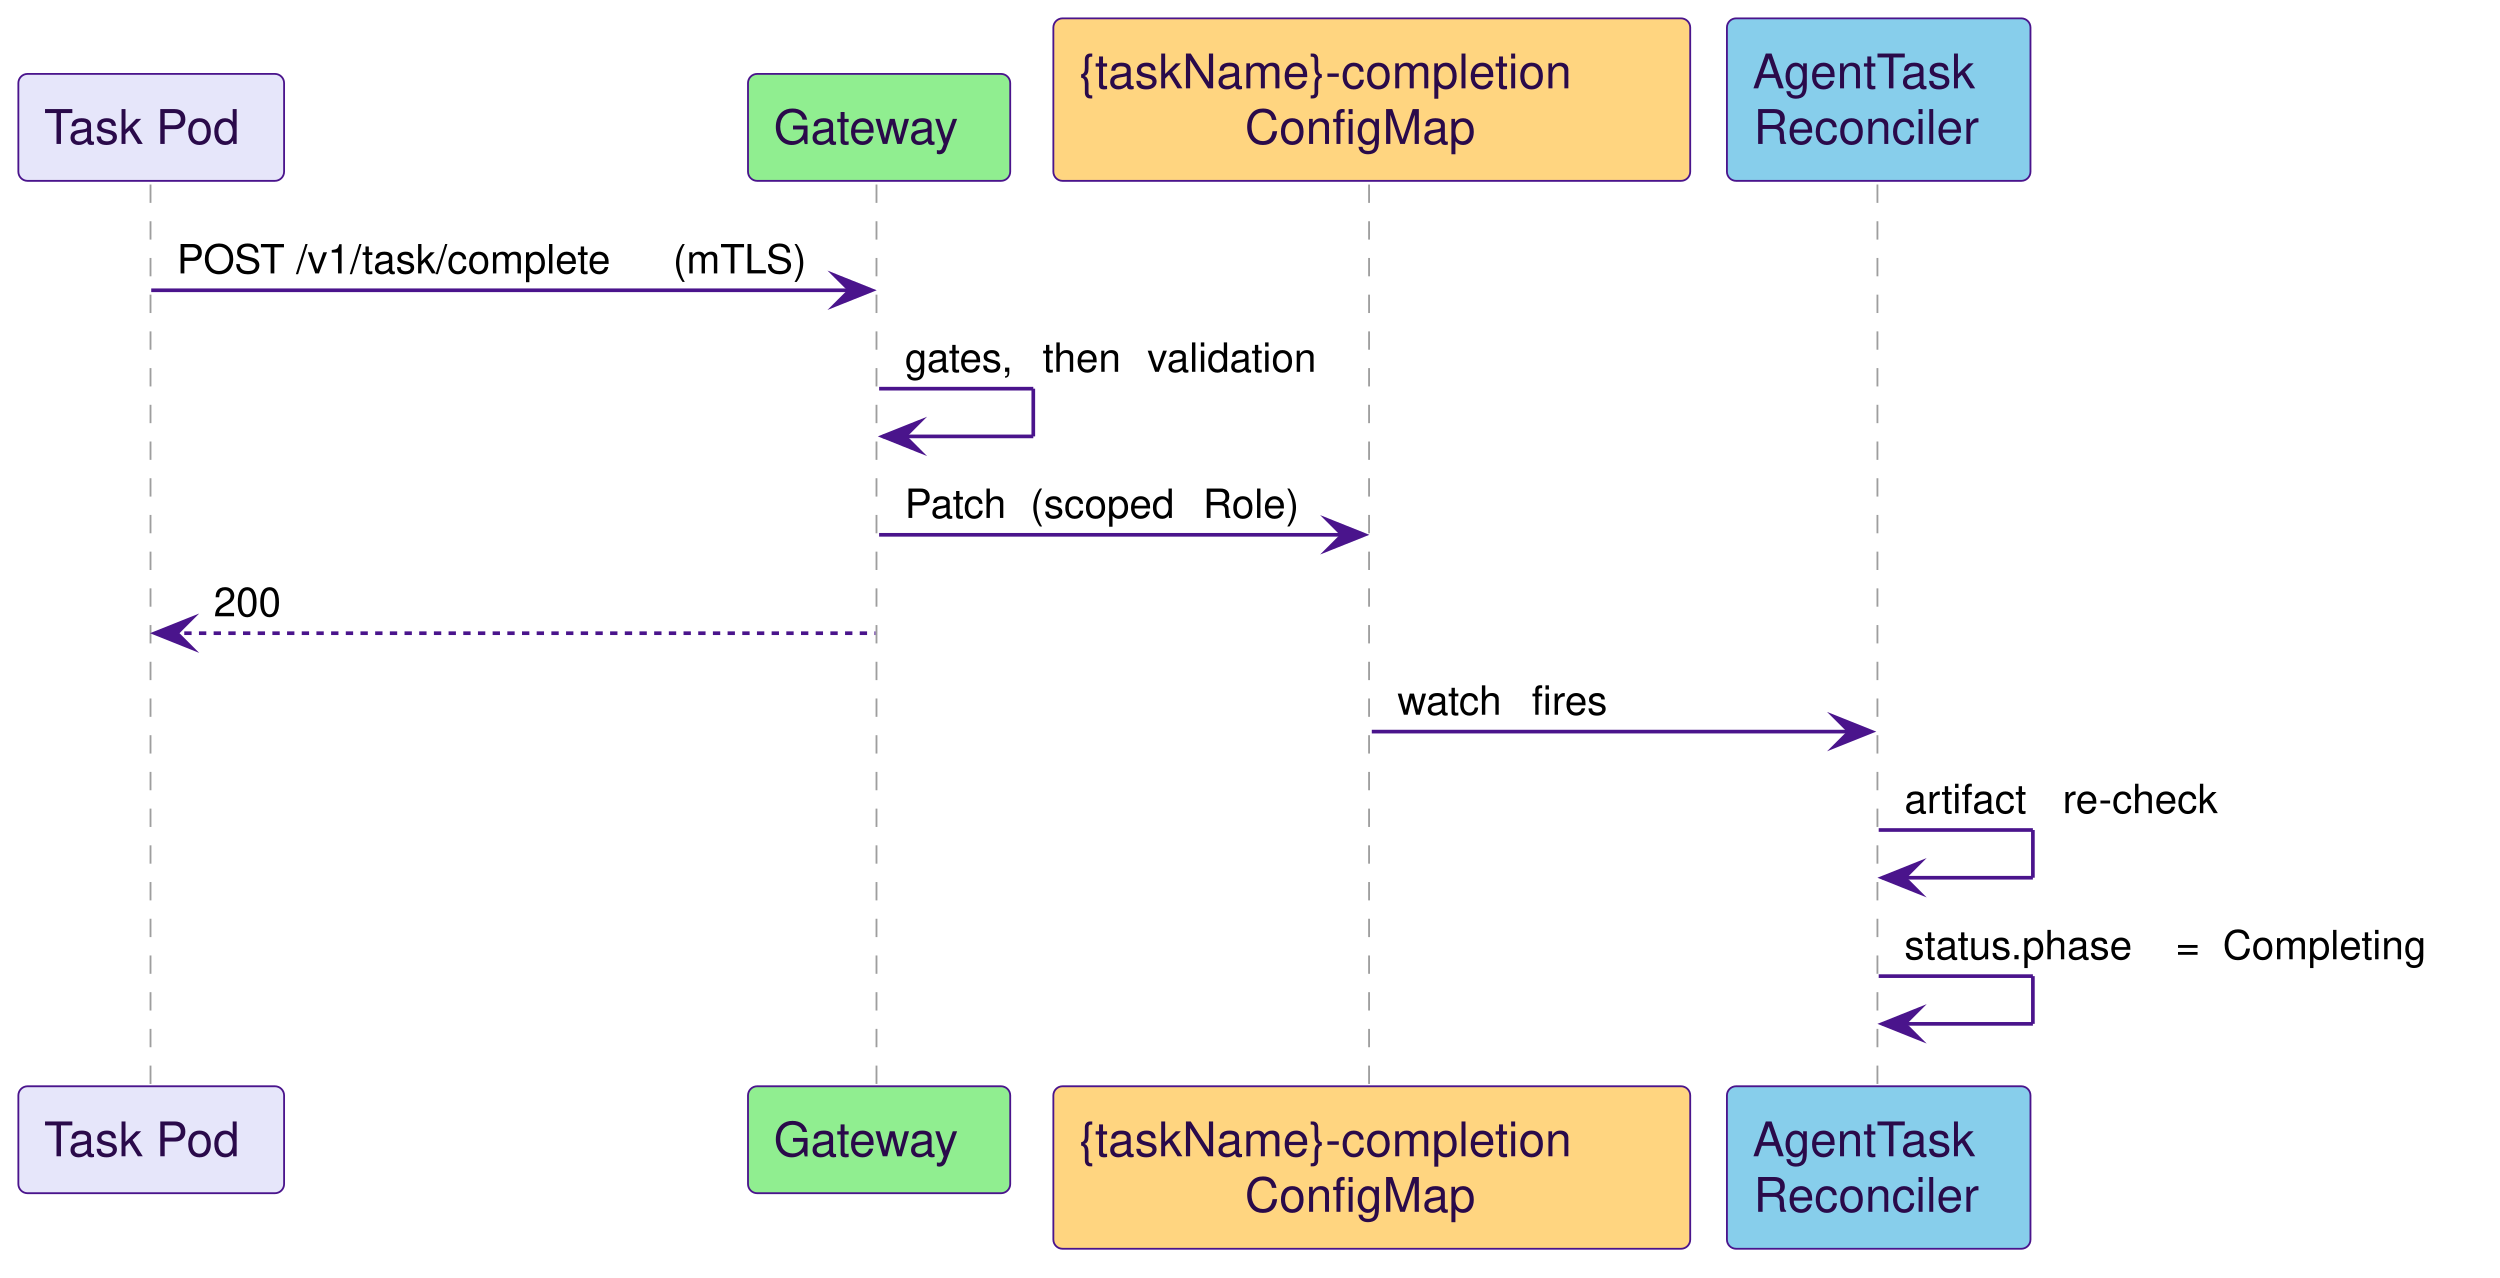
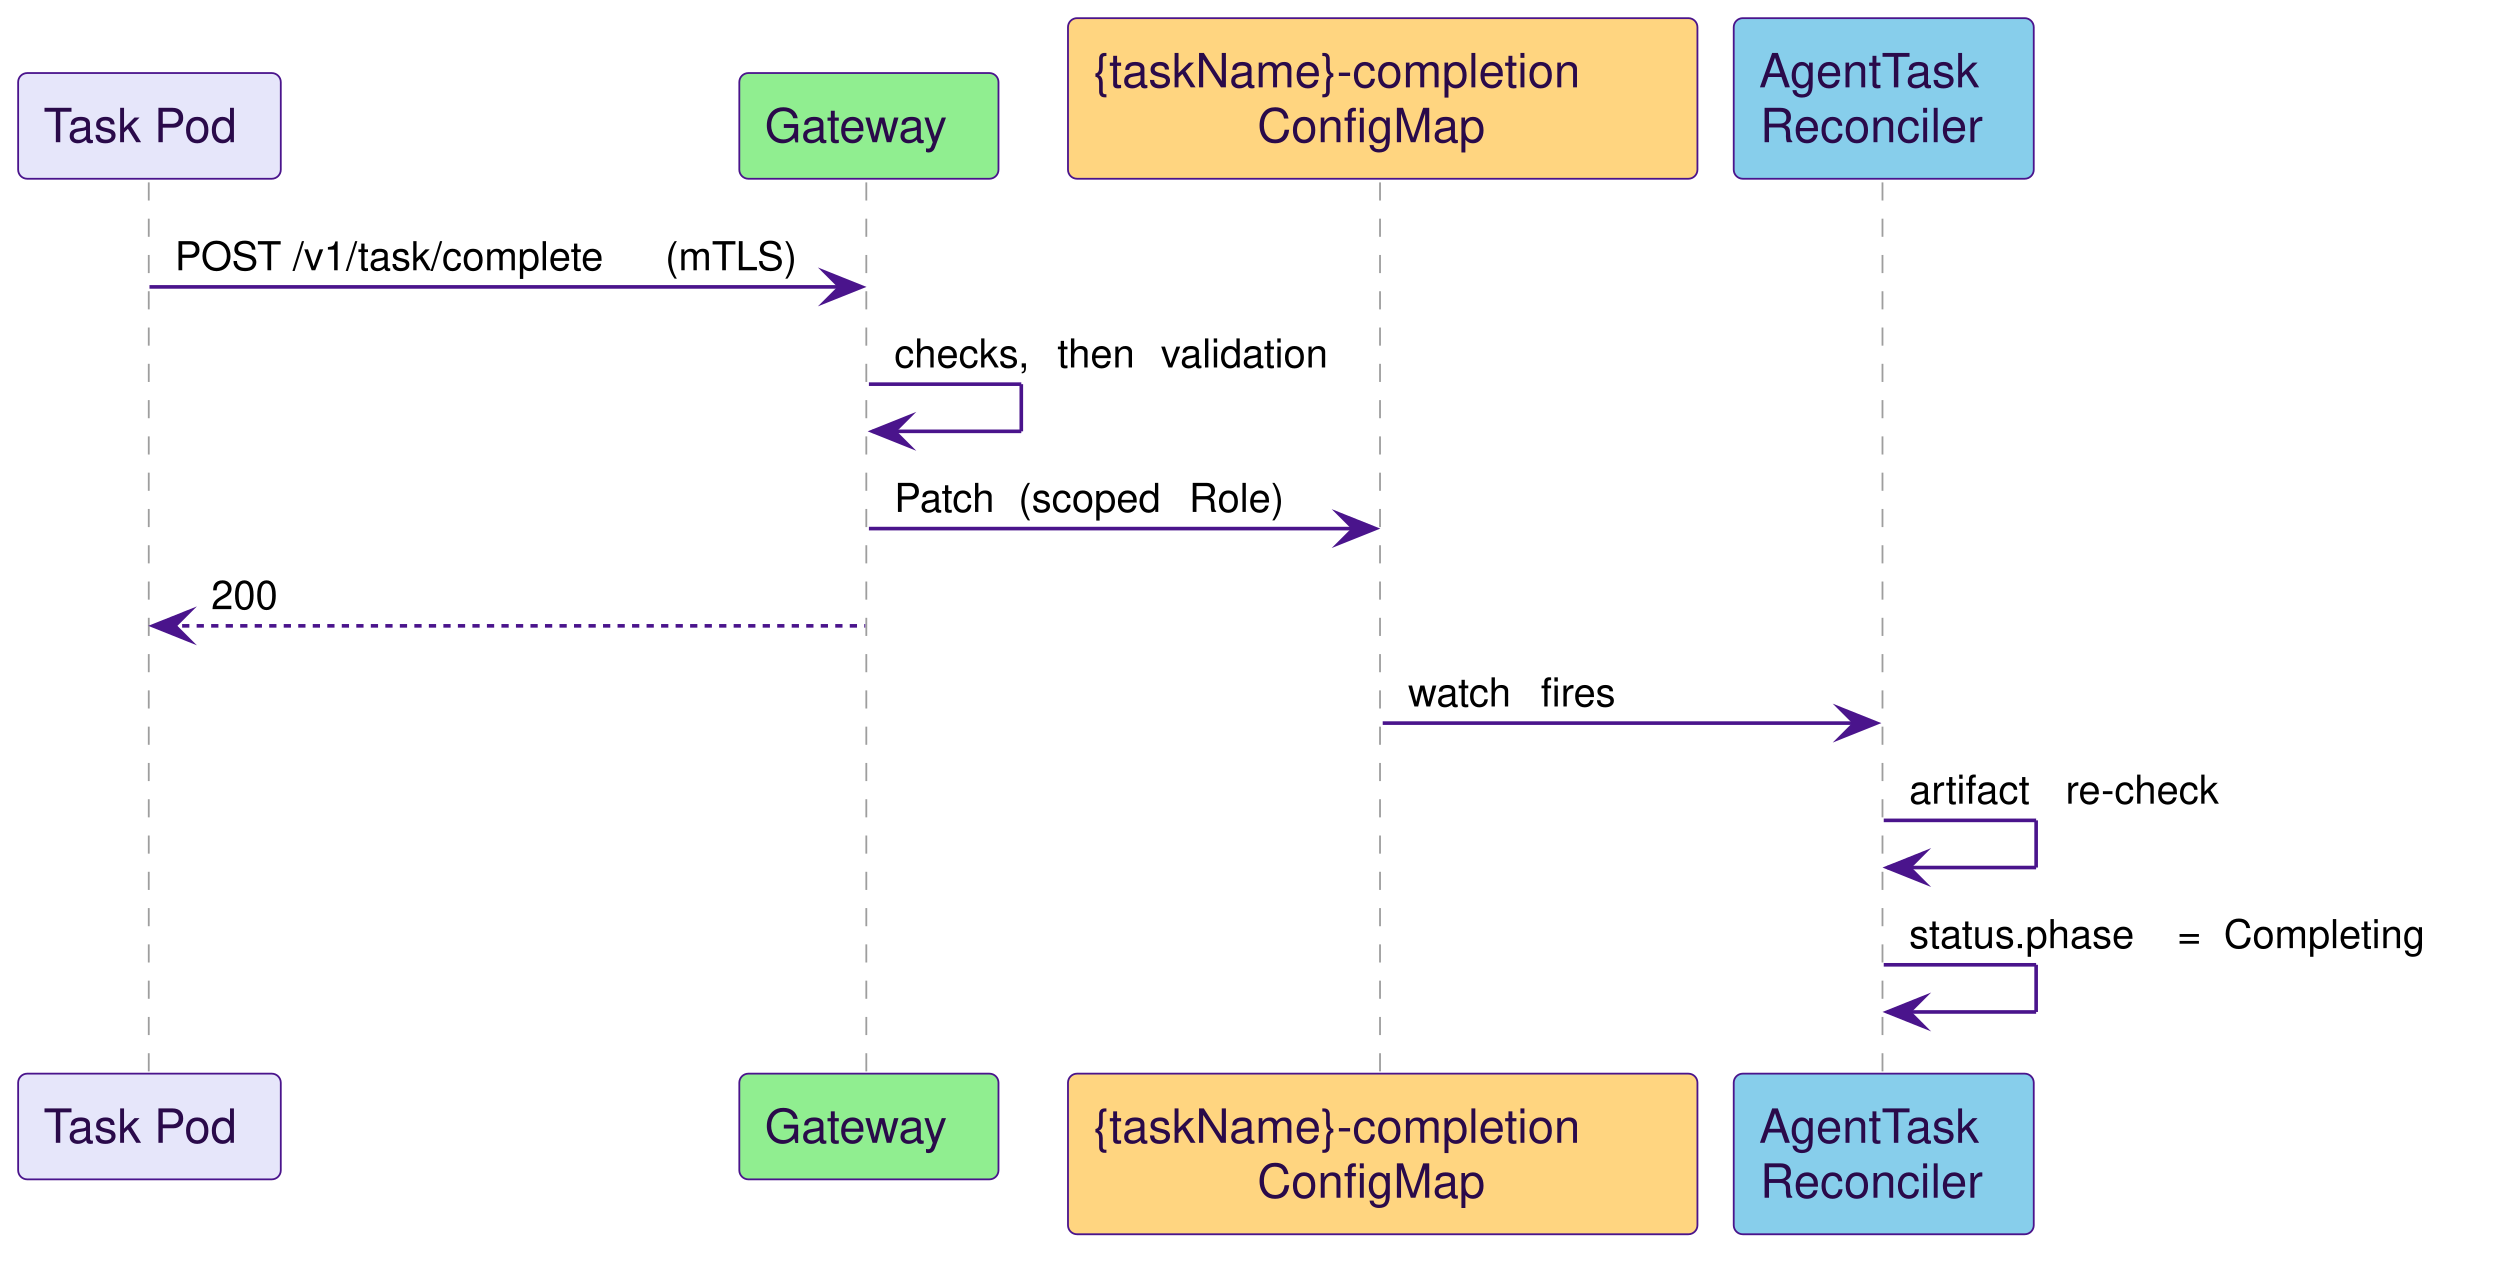
- <svg xmlns="http://www.w3.org/2000/svg" contentStyleType="text/css" data-diagram-type="SEQUENCE" height="348px" preserveAspectRatio="none" style="width:681px;height:348px;" version="1.1" viewBox="0 0 681 348" width="681px" zoomAndPan="magnify">
+ <svg xmlns="http://www.w3.org/2000/svg" contentStyleType="text/css" data-diagram-type="SEQUENCE" height="348px" preserveAspectRatio="none" style="width:689px;height:348px;" version="1.1" viewBox="0 0 689 348" width="689px" zoomAndPan="magnify">
  <defs />
  <g>
    <g class="participant-lifeline" data-entity-uid="part1" data-qualified-name="P" data-source-line="6" id="part1-lifeline">
      <g>
        <rect fill="#000000" fill-opacity="0" height="246.633" width="8" x="37.193" y="50.266" />
        <line style="stroke:#9E9E9E;stroke-width:0.5;stroke-dasharray:5,5;" x1="41" x2="41" y1="50.266" y2="296.898" />
      </g>
    </g>
    <g class="participant-lifeline" data-entity-uid="part2" data-qualified-name="GW" data-source-line="7" id="part2-lifeline">
      <g>
        <rect fill="#000000" fill-opacity="0" height="246.633" width="8" x="235.469" y="50.266" />
        <line style="stroke:#9E9E9E;stroke-width:0.5;stroke-dasharray:5,5;" x1="238.755" x2="238.755" y1="50.266" y2="296.898" />
      </g>
    </g>
    <g class="participant-lifeline" data-entity-uid="part3" data-qualified-name="CM" data-source-line="8" id="part3-lifeline">
      <g>
-         <rect fill="#000000" fill-opacity="0" height="246.633" width="8" x="369.674" y="50.266" />
-         <line style="stroke:#9E9E9E;stroke-width:0.5;stroke-dasharray:5,5;" x1="372.935" x2="372.935" y1="50.266" y2="296.898" />
+         <rect fill="#000000" fill-opacity="0" height="246.633" width="8" x="377.075" y="50.266" />
+         <line style="stroke:#9E9E9E;stroke-width:0.5;stroke-dasharray:5,5;" x1="380.336" x2="380.336" y1="50.266" y2="296.898" />
      </g>
    </g>
    <g class="participant-lifeline" data-entity-uid="part4" data-qualified-name="R" data-source-line="9" id="part4-lifeline">
      <g>
-         <rect fill="#000000" fill-opacity="0" height="246.633" width="8" x="507.757" y="50.266" />
-         <line style="stroke:#9E9E9E;stroke-width:0.5;stroke-dasharray:5,5;" x1="511.413" x2="511.413" y1="50.266" y2="296.898" />
+         <rect fill="#000000" fill-opacity="0" height="246.633" width="8" x="515.158" y="50.266" />
+         <line style="stroke:#9E9E9E;stroke-width:0.5;stroke-dasharray:5,5;" x1="518.814" x2="518.814" y1="50.266" y2="296.898" />
      </g>
    </g>
    <g class="participant participant-head" data-entity-uid="part1" data-qualified-name="P" data-source-line="6" id="part1-head">
      <rect fill="#E6E6FA" height="29.133" rx="2.5" ry="2.5" style="stroke:#4A148C;stroke-width:0.5;" width="72.386" x="5" y="20.133" />
      <text fill="#2A0A4A" font-family="Helvetica" font-size="13" lengthAdjust="spacing" textLength="58.386" x="12" y="39.2">Task Pod</text>
    </g>
    <g class="participant participant-tail" data-entity-uid="part1" data-qualified-name="P" data-source-line="6" id="part1-tail">
      <rect fill="#E6E6FA" height="29.133" rx="2.5" ry="2.5" style="stroke:#4A148C;stroke-width:0.5;" width="72.386" x="5" y="295.898" />
      <text fill="#2A0A4A" font-family="Helvetica" font-size="13" lengthAdjust="spacing" textLength="58.386" x="12" y="314.965">Task Pod</text>
    </g>
    <g class="participant participant-head" data-entity-uid="part2" data-qualified-name="GW" data-source-line="7" id="part2-head">
      <rect fill="#90EE90" height="29.133" rx="2.5" ry="2.5" style="stroke:#4A148C;stroke-width:0.5;" width="71.427" x="203.755" y="20.133" />
      <text fill="#2A0A4A" font-family="Helvetica" font-size="13" lengthAdjust="spacing" textLength="57.427" x="210.755" y="39.2">Gateway</text>
    </g>
    <g class="participant participant-tail" data-entity-uid="part2" data-qualified-name="GW" data-source-line="7" id="part2-tail">
      <rect fill="#90EE90" height="29.133" rx="2.5" ry="2.5" style="stroke:#4A148C;stroke-width:0.5;" width="71.427" x="203.755" y="295.898" />
      <text fill="#2A0A4A" font-family="Helvetica" font-size="13" lengthAdjust="spacing" textLength="57.427" x="210.755" y="314.965">Gateway</text>
    </g>
    <g class="participant participant-head" data-entity-uid="part3" data-qualified-name="CM" data-source-line="8" id="part3-head">
-       <rect fill="#FFD580" height="44.266" rx="2.5" ry="2.5" style="stroke:#4A148C;stroke-width:0.5;" width="173.478" x="286.935" y="5" />
-       <text fill="#2A0A4A" font-family="Helvetica" font-size="13" lengthAdjust="spacing" textLength="159.478" x="293.935" y="24.067">{taskName}-completion</text>
-       <text fill="#2A0A4A" font-family="Helvetica" font-size="13" lengthAdjust="spacing" textLength="69.145" x="339.101" y="39.2">ConfigMap</text>
+       <rect fill="#FFD580" height="44.266" rx="2.5" ry="2.5" style="stroke:#4A148C;stroke-width:0.5;" width="173.478" x="294.336" y="5" />
+       <text fill="#2A0A4A" font-family="Helvetica" font-size="13" lengthAdjust="spacing" textLength="159.478" x="301.336" y="24.067">{taskName}-completion</text>
+       <text fill="#2A0A4A" font-family="Helvetica" font-size="13" lengthAdjust="spacing" textLength="69.145" x="346.503" y="39.2">ConfigMap</text>
    </g>
    <g class="participant participant-tail" data-entity-uid="part3" data-qualified-name="CM" data-source-line="8" id="part3-tail">
-       <rect fill="#FFD580" height="44.266" rx="2.5" ry="2.5" style="stroke:#4A148C;stroke-width:0.5;" width="173.478" x="286.935" y="295.898" />
-       <text fill="#2A0A4A" font-family="Helvetica" font-size="13" lengthAdjust="spacing" textLength="159.478" x="293.935" y="314.965">{taskName}-completion</text>
-       <text fill="#2A0A4A" font-family="Helvetica" font-size="13" lengthAdjust="spacing" textLength="69.145" x="339.101" y="330.098">ConfigMap</text>
+       <rect fill="#FFD580" height="44.266" rx="2.5" ry="2.5" style="stroke:#4A148C;stroke-width:0.5;" width="173.478" x="294.336" y="295.898" />
+       <text fill="#2A0A4A" font-family="Helvetica" font-size="13" lengthAdjust="spacing" textLength="159.478" x="301.336" y="314.965">{taskName}-completion</text>
+       <text fill="#2A0A4A" font-family="Helvetica" font-size="13" lengthAdjust="spacing" textLength="69.145" x="346.503" y="330.098">ConfigMap</text>
    </g>
    <g class="participant participant-head" data-entity-uid="part4" data-qualified-name="R" data-source-line="9" id="part4-head">
-       <rect fill="#87CEEB" height="44.266" rx="2.5" ry="2.5" style="stroke:#4A148C;stroke-width:0.5;" width="82.688" x="470.413" y="5" />
-       <text fill="#2A0A4A" font-family="Helvetica" font-size="13" lengthAdjust="spacing" textLength="68.688" x="477.413" y="24.067">AgentTask</text>
-       <text fill="#2A0A4A" font-family="Helvetica" font-size="13" lengthAdjust="spacing" textLength="68.085" x="477.715" y="39.2">Reconciler</text>
+       <rect fill="#87CEEB" height="44.266" rx="2.5" ry="2.5" style="stroke:#4A148C;stroke-width:0.5;" width="82.688" x="477.815" y="5" />
+       <text fill="#2A0A4A" font-family="Helvetica" font-size="13" lengthAdjust="spacing" textLength="68.688" x="484.815" y="24.067">AgentTask</text>
+       <text fill="#2A0A4A" font-family="Helvetica" font-size="13" lengthAdjust="spacing" textLength="68.085" x="485.116" y="39.2">Reconciler</text>
    </g>
    <g class="participant participant-tail" data-entity-uid="part4" data-qualified-name="R" data-source-line="9" id="part4-tail">
-       <rect fill="#87CEEB" height="44.266" rx="2.5" ry="2.5" style="stroke:#4A148C;stroke-width:0.5;" width="82.688" x="470.413" y="295.898" />
-       <text fill="#2A0A4A" font-family="Helvetica" font-size="13" lengthAdjust="spacing" textLength="68.688" x="477.413" y="314.965">AgentTask</text>
-       <text fill="#2A0A4A" font-family="Helvetica" font-size="13" lengthAdjust="spacing" textLength="68.085" x="477.715" y="330.098">Reconciler</text>
+       <rect fill="#87CEEB" height="44.266" rx="2.5" ry="2.5" style="stroke:#4A148C;stroke-width:0.5;" width="82.688" x="477.815" y="295.898" />
+       <text fill="#2A0A4A" font-family="Helvetica" font-size="13" lengthAdjust="spacing" textLength="68.688" x="484.815" y="314.965">AgentTask</text>
+       <text fill="#2A0A4A" font-family="Helvetica" font-size="13" lengthAdjust="spacing" textLength="68.085" x="485.116" y="330.098">Reconciler</text>
    </g>
    <g class="message" data-entity-1="part1" data-entity-2="part2" data-source-line="11" id="msg1">
      <polygon fill="#4A148C" points="227.469,75.07,237.469,79.07,227.469,83.07,231.469,79.07" style="stroke:#4A148C;stroke-width:1;stroke-linejoin:miter;stroke-miterlimit:10;" />
      <line style="stroke:#4A148C;stroke-width:1;" x1="41.193" x2="233.469" y1="79.07" y2="79.07" />
      <text fill="#000000" font-family="Helvetica" font-size="11" lengthAdjust="spacing" textLength="28.993" x="48.193" y="74.476">POST</text>
      <text fill="#000000" font-family="Helvetica" font-size="11" lengthAdjust="spacing" textLength="3.497" x="77.186" y="74.476"> </text>
      <text fill="#000000" font-family="Helvetica" font-size="11" lengthAdjust="spacing" textLength="99.161" x="80.683" y="74.476">/v1/task/complete</text>
      <text fill="#000000" font-family="Helvetica" font-size="11" lengthAdjust="spacing" textLength="3.497" x="179.844" y="74.476"> </text>
      <text fill="#000000" font-family="Helvetica" font-size="11" lengthAdjust="spacing" textLength="39.128" x="183.34" y="74.476">(mTLS)</text>
    </g>
    <g class="message" data-entity-1="part2" data-entity-2="part2" data-source-line="12" id="msg2">
      <line style="stroke:#4A148C;stroke-width:1;" x1="239.469" x2="281.469" y1="105.875" y2="105.875" />
      <line style="stroke:#4A148C;stroke-width:1;" x1="281.469" x2="281.469" y1="105.875" y2="118.875" />
      <line style="stroke:#4A148C;stroke-width:1;" x1="240.469" x2="281.469" y1="118.875" y2="118.875" />
      <polygon fill="#4A148C" points="250.469,114.875,240.469,118.875,250.469,122.875,246.469,118.875" style="stroke:#4A148C;stroke-width:1;stroke-linejoin:miter;stroke-miterlimit:10;" />
-       <text fill="#000000" font-family="Helvetica" font-size="11" lengthAdjust="spacing" textLength="34.031" x="246.469" y="101.281">gates,</text>
-       <text fill="#000000" font-family="Helvetica" font-size="11" lengthAdjust="spacing" textLength="3.497" x="280.5" y="101.281"> </text>
-       <text fill="#000000" font-family="Helvetica" font-size="11" lengthAdjust="spacing" textLength="25.024" x="283.997" y="101.281">then</text>
-       <text fill="#000000" font-family="Helvetica" font-size="11" lengthAdjust="spacing" textLength="3.497" x="309.021" y="101.281"> </text>
-       <text fill="#000000" font-family="Helvetica" font-size="11" lengthAdjust="spacing" textLength="54.157" x="312.517" y="101.281">validation</text>
+       <text fill="#000000" font-family="Helvetica" font-size="11" lengthAdjust="spacing" textLength="41.433" x="246.469" y="101.281">checks,</text>
+       <text fill="#000000" font-family="Helvetica" font-size="11" lengthAdjust="spacing" textLength="3.497" x="287.901" y="101.281"> </text>
+       <text fill="#000000" font-family="Helvetica" font-size="11" lengthAdjust="spacing" textLength="25.024" x="291.398" y="101.281">then</text>
+       <text fill="#000000" font-family="Helvetica" font-size="11" lengthAdjust="spacing" textLength="3.497" x="316.422" y="101.281"> </text>
+       <text fill="#000000" font-family="Helvetica" font-size="11" lengthAdjust="spacing" textLength="54.157" x="319.918" y="101.281">validation</text>
    </g>
    <g class="message" data-entity-1="part2" data-entity-2="part3" data-source-line="13" id="msg3">
-       <polygon fill="#4A148C" points="361.674,141.68,371.674,145.68,361.674,149.68,365.674,145.68" style="stroke:#4A148C;stroke-width:1;stroke-linejoin:miter;stroke-miterlimit:10;" />
-       <line style="stroke:#4A148C;stroke-width:1;" x1="239.469" x2="367.674" y1="145.68" y2="145.68" />
+       <polygon fill="#4A148C" points="369.075,141.68,379.075,145.68,369.075,149.68,373.075,145.68" style="stroke:#4A148C;stroke-width:1;stroke-linejoin:miter;stroke-miterlimit:10;" />
+       <line style="stroke:#4A148C;stroke-width:1;" x1="239.469" x2="375.075" y1="145.68" y2="145.68" />
      <text fill="#000000" font-family="Helvetica" font-size="11" lengthAdjust="spacing" textLength="30.706" x="246.469" y="141.085">Patch</text>
      <text fill="#000000" font-family="Helvetica" font-size="11" lengthAdjust="spacing" textLength="3.497" x="277.175" y="141.085"> </text>
      <text fill="#000000" font-family="Helvetica" font-size="11" lengthAdjust="spacing" textLength="43.533" x="280.672" y="141.085">(scoped</text>
      <text fill="#000000" font-family="Helvetica" font-size="11" lengthAdjust="spacing" textLength="3.497" x="324.205" y="141.085"> </text>
      <text fill="#000000" font-family="Helvetica" font-size="11" lengthAdjust="spacing" textLength="28.488" x="327.701" y="141.085">Role)</text>
    </g>
    <g class="message" data-entity-1="part2" data-entity-2="part1" data-source-line="14" id="msg4">
      <polygon fill="#4A148C" points="52.193,168.484,42.193,172.484,52.193,176.484,48.193,172.484" style="stroke:#4A148C;stroke-width:1;stroke-linejoin:miter;stroke-miterlimit:10;" />
      <line style="stroke:#4A148C;stroke-width:1;stroke-dasharray:2,2;" x1="46.193" x2="238.469" y1="172.484" y2="172.484" />
      <text fill="#000000" font-family="Helvetica" font-size="11" lengthAdjust="spacing" textLength="20.996" x="58.193" y="167.89">200</text>
    </g>
    <g class="message" data-entity-1="part3" data-entity-2="part4" data-source-line="15" id="msg5">
-       <polygon fill="#4A148C" points="499.757,195.289,509.757,199.289,499.757,203.289,503.757,199.289" style="stroke:#4A148C;stroke-width:1;stroke-linejoin:miter;stroke-miterlimit:10;" />
-       <line style="stroke:#4A148C;stroke-width:1;" x1="373.674" x2="505.757" y1="199.289" y2="199.289" />
-       <text fill="#000000" font-family="Helvetica" font-size="11" lengthAdjust="spacing" textLength="33.07" x="380.674" y="194.695">watch</text>
-       <text fill="#000000" font-family="Helvetica" font-size="11" lengthAdjust="spacing" textLength="3.497" x="413.744" y="194.695"> </text>
-       <text fill="#000000" font-family="Helvetica" font-size="11" lengthAdjust="spacing" textLength="23.95" x="417.24" y="194.695">fires</text>
+       <polygon fill="#4A148C" points="507.158,195.289,517.158,199.289,507.158,203.289,511.158,199.289" style="stroke:#4A148C;stroke-width:1;stroke-linejoin:miter;stroke-miterlimit:10;" />
+       <line style="stroke:#4A148C;stroke-width:1;" x1="381.075" x2="513.158" y1="199.289" y2="199.289" />
+       <text fill="#000000" font-family="Helvetica" font-size="11" lengthAdjust="spacing" textLength="33.07" x="388.075" y="194.695">watch</text>
+       <text fill="#000000" font-family="Helvetica" font-size="11" lengthAdjust="spacing" textLength="3.497" x="421.145" y="194.695"> </text>
+       <text fill="#000000" font-family="Helvetica" font-size="11" lengthAdjust="spacing" textLength="23.95" x="424.642" y="194.695">fires</text>
    </g>
    <g class="message" data-entity-1="part4" data-entity-2="part4" data-source-line="16" id="msg6">
-       <line style="stroke:#4A148C;stroke-width:1;" x1="511.757" x2="553.757" y1="226.094" y2="226.094" />
-       <line style="stroke:#4A148C;stroke-width:1;" x1="553.757" x2="553.757" y1="226.094" y2="239.094" />
-       <line style="stroke:#4A148C;stroke-width:1;" x1="512.757" x2="553.757" y1="239.094" y2="239.094" />
-       <polygon fill="#4A148C" points="522.757,235.094,512.757,239.094,522.757,243.094,518.757,239.094" style="stroke:#4A148C;stroke-width:1;stroke-linejoin:miter;stroke-miterlimit:10;" />
-       <text fill="#000000" font-family="Helvetica" font-size="11" lengthAdjust="spacing" textLength="39.606" x="518.757" y="221.5">artifact</text>
-       <text fill="#000000" font-family="Helvetica" font-size="11" lengthAdjust="spacing" textLength="3.497" x="558.364" y="221.5"> </text>
-       <text fill="#000000" font-family="Helvetica" font-size="11" lengthAdjust="spacing" textLength="47.464" x="561.86" y="221.5">re-check</text>
+       <line style="stroke:#4A148C;stroke-width:1;" x1="519.158" x2="561.158" y1="226.094" y2="226.094" />
+       <line style="stroke:#4A148C;stroke-width:1;" x1="561.158" x2="561.158" y1="226.094" y2="239.094" />
+       <line style="stroke:#4A148C;stroke-width:1;" x1="520.158" x2="561.158" y1="239.094" y2="239.094" />
+       <polygon fill="#4A148C" points="530.158,235.094,520.158,239.094,530.158,243.094,526.158,239.094" style="stroke:#4A148C;stroke-width:1;stroke-linejoin:miter;stroke-miterlimit:10;" />
+       <text fill="#000000" font-family="Helvetica" font-size="11" lengthAdjust="spacing" textLength="39.606" x="526.158" y="221.5">artifact</text>
+       <text fill="#000000" font-family="Helvetica" font-size="11" lengthAdjust="spacing" textLength="3.497" x="565.765" y="221.5"> </text>
+       <text fill="#000000" font-family="Helvetica" font-size="11" lengthAdjust="spacing" textLength="47.464" x="569.261" y="221.5">re-check</text>
    </g>
    <g class="message" data-entity-1="part4" data-entity-2="part4" data-source-line="17" id="msg7">
-       <line style="stroke:#4A148C;stroke-width:1;" x1="511.757" x2="553.757" y1="265.898" y2="265.898" />
-       <line style="stroke:#4A148C;stroke-width:1;" x1="553.757" x2="553.757" y1="265.898" y2="278.898" />
-       <line style="stroke:#4A148C;stroke-width:1;" x1="512.757" x2="553.757" y1="278.898" y2="278.898" />
-       <polygon fill="#4A148C" points="522.757,274.898,512.757,278.898,522.757,282.898,518.757,278.898" style="stroke:#4A148C;stroke-width:1;stroke-linejoin:miter;stroke-miterlimit:10;" />
-       <text fill="#000000" font-family="Helvetica" font-size="11" lengthAdjust="spacing" textLength="70.49" x="518.757" y="261.304">status.phase</text>
-       <text fill="#000000" font-family="Helvetica" font-size="11" lengthAdjust="spacing" textLength="3.497" x="589.247" y="261.304"> </text>
-       <text fill="#000000" font-family="Helvetica" font-size="11" lengthAdjust="spacing" textLength="9.217" x="592.744" y="261.304">=</text>
-       <text fill="#000000" font-family="Helvetica" font-size="11" lengthAdjust="spacing" textLength="3.497" x="601.961" y="261.304"> </text>
-       <text fill="#000000" font-family="Helvetica" font-size="11" lengthAdjust="spacing" textLength="63.255" x="605.457" y="261.304">Completing</text>
+       <line style="stroke:#4A148C;stroke-width:1;" x1="519.158" x2="561.158" y1="265.898" y2="265.898" />
+       <line style="stroke:#4A148C;stroke-width:1;" x1="561.158" x2="561.158" y1="265.898" y2="278.898" />
+       <line style="stroke:#4A148C;stroke-width:1;" x1="520.158" x2="561.158" y1="278.898" y2="278.898" />
+       <polygon fill="#4A148C" points="530.158,274.898,520.158,278.898,530.158,282.898,526.158,278.898" style="stroke:#4A148C;stroke-width:1;stroke-linejoin:miter;stroke-miterlimit:10;" />
+       <text fill="#000000" font-family="Helvetica" font-size="11" lengthAdjust="spacing" textLength="70.49" x="526.158" y="261.304">status.phase</text>
+       <text fill="#000000" font-family="Helvetica" font-size="11" lengthAdjust="spacing" textLength="3.497" x="596.649" y="261.304"> </text>
+       <text fill="#000000" font-family="Helvetica" font-size="11" lengthAdjust="spacing" textLength="9.217" x="600.145" y="261.304">=</text>
+       <text fill="#000000" font-family="Helvetica" font-size="11" lengthAdjust="spacing" textLength="3.497" x="609.362" y="261.304"> </text>
+       <text fill="#000000" font-family="Helvetica" font-size="11" lengthAdjust="spacing" textLength="63.255" x="612.859" y="261.304">Completing</text>
    </g>
  </g>
</svg>
